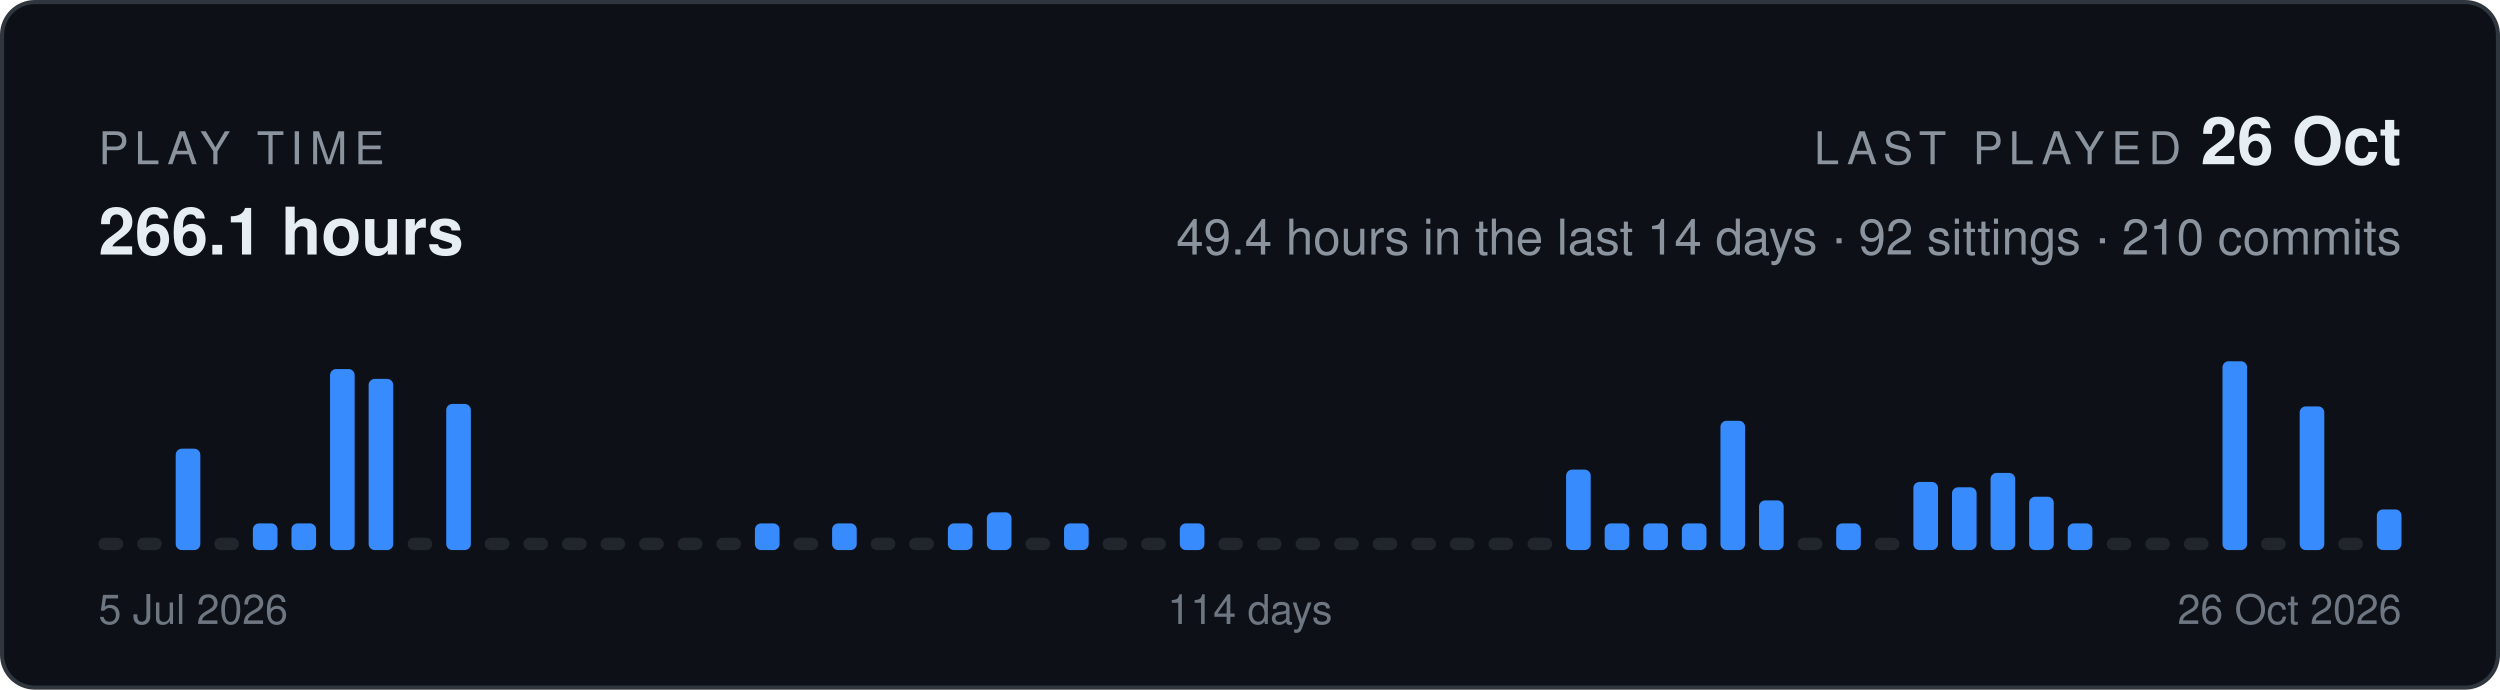
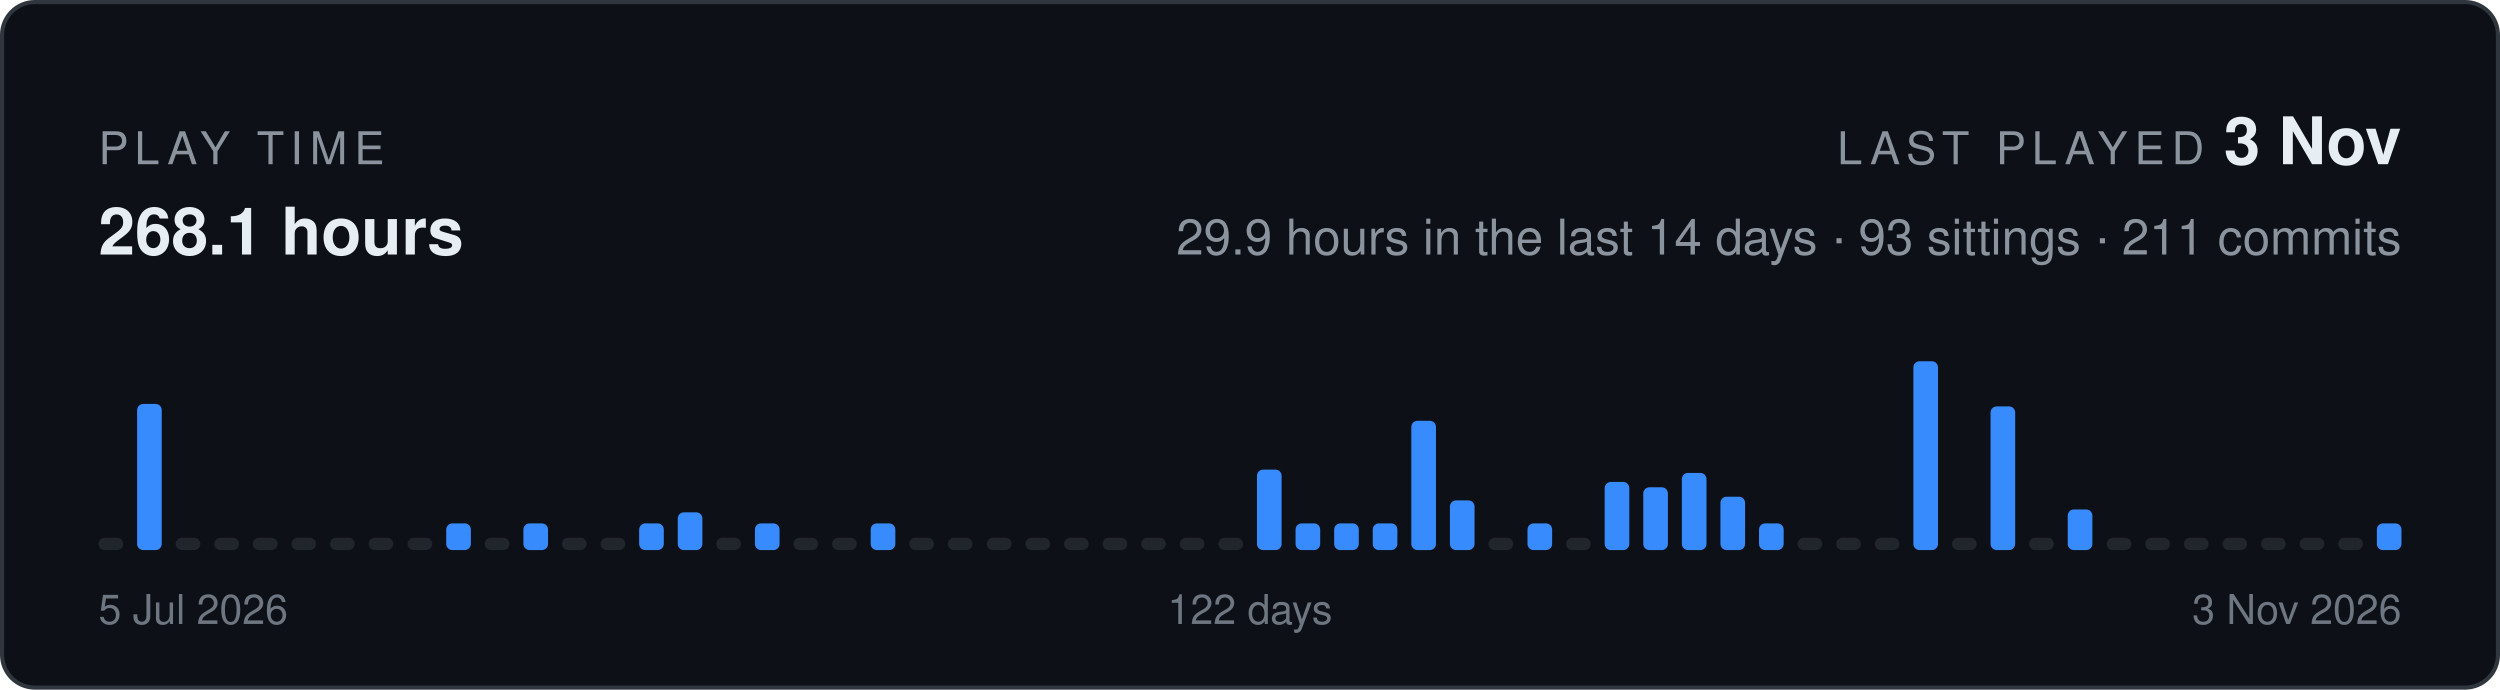
- <svg xmlns="http://www.w3.org/2000/svg" width="609" height="168" viewBox="0 0 609 168" role="img" aria-label="Play time: 266.1 hours over 210 commits, last played 26 Oct">
+ <svg xmlns="http://www.w3.org/2000/svg" width="609" height="168" viewBox="0 0 609 168" role="img" aria-label="Play time: 268.1 hours over 211 commits, last played 3 Nov">
  <style>
    .card { fill: #0d1117; stroke: #30363d }
    text { font-family: -apple-system, BlinkMacSystemFont, "Segoe UI", Helvetica, Arial, sans-serif }
    .label { font-size: 11px; letter-spacing: 1.7px; fill: #8b949e }
    .stat { font-size: 16px; font-weight: 600; letter-spacing: normal; fill: #e6edf3 }
    .note { font-size: 12px; fill: #8b949e }
    .axis { font-size: 10px; fill: #6e7681 }
    .bar { fill: #388bfd }
    .bar-quiet { fill: #21262d }
  </style>
  <rect class="card" x="0.5" y="0.5" width="608" height="167" rx="8" />
  <text class="label" x="24" y="40">PLAY TIME</text>
-   <text class="stat" x="24" y="62">266.1 hours</text>
-   <text class="label" x="585" y="40" text-anchor="end">LAST PLAYED <tspan class="stat">26 Oct</tspan>
+   <text class="stat" x="24" y="62">268.1 hours</text>
+   <text class="label" x="585" y="40" text-anchor="end">LAST PLAYED <tspan class="stat">3 Nov</tspan>
  </text>
-   <text class="note" x="585" y="62" text-anchor="end">49.4 hours in the last 14 days   ·   92 sittings   ·   210 commits</text>
+   <text class="note" x="585" y="62" text-anchor="end">29.9 hours in the last 14 days   ·   93 sittings   ·   211 commits</text>
  <rect class="bar-quiet" x="24.0" y="131.0" width="6" height="3.0" rx="1.5" />
-   <rect class="bar-quiet" x="33.4" y="131.0" width="6" height="3.0" rx="1.5" />
-   <rect class="bar" x="42.8" y="109.3" width="6" height="24.7" rx="1.5" />
+   <rect class="bar" x="33.4" y="98.4" width="6" height="35.6" rx="1.5" />
+   <rect class="bar-quiet" x="42.8" y="131.0" width="6" height="3.0" rx="1.5" />
  <rect class="bar-quiet" x="52.2" y="131.0" width="6" height="3.0" rx="1.5" />
-   <rect class="bar" x="61.6" y="127.5" width="6" height="6.5" rx="1.5" />
-   <rect class="bar" x="71.0" y="127.5" width="6" height="6.5" rx="1.5" />
-   <rect class="bar" x="80.4" y="89.9" width="6" height="44.1" rx="1.5" />
-   <rect class="bar" x="89.8" y="92.3" width="6" height="41.7" rx="1.5" />
+   <rect class="bar-quiet" x="61.6" y="131.0" width="6" height="3.0" rx="1.5" />
+   <rect class="bar-quiet" x="71.0" y="131.0" width="6" height="3.0" rx="1.5" />
+   <rect class="bar-quiet" x="80.4" y="131.0" width="6" height="3.0" rx="1.5" />
+   <rect class="bar-quiet" x="89.8" y="131.0" width="6" height="3.0" rx="1.5" />
  <rect class="bar-quiet" x="99.3" y="131.0" width="6" height="3.0" rx="1.5" />
-   <rect class="bar" x="108.7" y="98.4" width="6" height="35.6" rx="1.5" />
+   <rect class="bar" x="108.7" y="127.5" width="6" height="6.5" rx="1.5" />
  <rect class="bar-quiet" x="118.1" y="131.0" width="6" height="3.0" rx="1.5" />
-   <rect class="bar-quiet" x="127.5" y="131.0" width="6" height="3.0" rx="1.5" />
+   <rect class="bar" x="127.5" y="127.5" width="6" height="6.5" rx="1.5" />
  <rect class="bar-quiet" x="136.9" y="131.0" width="6" height="3.0" rx="1.5" />
  <rect class="bar-quiet" x="146.3" y="131.0" width="6" height="3.0" rx="1.5" />
-   <rect class="bar-quiet" x="155.7" y="131.0" width="6" height="3.0" rx="1.5" />
-   <rect class="bar-quiet" x="165.1" y="131.0" width="6" height="3.0" rx="1.5" />
+   <rect class="bar" x="155.7" y="127.5" width="6" height="6.5" rx="1.5" />
+   <rect class="bar" x="165.1" y="124.8" width="6" height="9.2" rx="1.5" />
  <rect class="bar-quiet" x="174.5" y="131.0" width="6" height="3.0" rx="1.5" />
  <rect class="bar" x="183.9" y="127.5" width="6" height="6.5" rx="1.5" />
  <rect class="bar-quiet" x="193.3" y="131.0" width="6" height="3.0" rx="1.5" />
-   <rect class="bar" x="202.7" y="127.5" width="6" height="6.5" rx="1.5" />
-   <rect class="bar-quiet" x="212.1" y="131.0" width="6" height="3.0" rx="1.5" />
+   <rect class="bar-quiet" x="202.7" y="131.0" width="6" height="3.0" rx="1.5" />
+   <rect class="bar" x="212.1" y="127.5" width="6" height="6.5" rx="1.5" />
  <rect class="bar-quiet" x="221.5" y="131.0" width="6" height="3.0" rx="1.5" />
-   <rect class="bar" x="230.9" y="127.5" width="6" height="6.5" rx="1.5" />
-   <rect class="bar" x="240.4" y="124.8" width="6" height="9.2" rx="1.5" />
+   <rect class="bar-quiet" x="230.9" y="131.0" width="6" height="3.0" rx="1.5" />
+   <rect class="bar-quiet" x="240.4" y="131.0" width="6" height="3.0" rx="1.5" />
  <rect class="bar-quiet" x="249.8" y="131.0" width="6" height="3.0" rx="1.5" />
-   <rect class="bar" x="259.2" y="127.5" width="6" height="6.5" rx="1.5" />
+   <rect class="bar-quiet" x="259.2" y="131.0" width="6" height="3.0" rx="1.5" />
  <rect class="bar-quiet" x="268.6" y="131.0" width="6" height="3.0" rx="1.5" />
  <rect class="bar-quiet" x="278.0" y="131.0" width="6" height="3.0" rx="1.5" />
-   <rect class="bar" x="287.4" y="127.5" width="6" height="6.5" rx="1.5" />
+   <rect class="bar-quiet" x="287.4" y="131.0" width="6" height="3.0" rx="1.5" />
  <rect class="bar-quiet" x="296.8" y="131.0" width="6" height="3.0" rx="1.5" />
-   <rect class="bar-quiet" x="306.2" y="131.0" width="6" height="3.0" rx="1.5" />
-   <rect class="bar-quiet" x="315.6" y="131.0" width="6" height="3.0" rx="1.5" />
-   <rect class="bar-quiet" x="325.0" y="131.0" width="6" height="3.0" rx="1.5" />
-   <rect class="bar-quiet" x="334.4" y="131.0" width="6" height="3.0" rx="1.5" />
-   <rect class="bar-quiet" x="343.8" y="131.0" width="6" height="3.0" rx="1.5" />
-   <rect class="bar-quiet" x="353.2" y="131.0" width="6" height="3.0" rx="1.5" />
+   <rect class="bar" x="306.2" y="114.4" width="6" height="19.6" rx="1.5" />
+   <rect class="bar" x="315.6" y="127.5" width="6" height="6.5" rx="1.5" />
+   <rect class="bar" x="325.0" y="127.5" width="6" height="6.5" rx="1.5" />
+   <rect class="bar" x="334.4" y="127.5" width="6" height="6.5" rx="1.5" />
+   <rect class="bar" x="343.8" y="102.5" width="6" height="31.5" rx="1.5" />
+   <rect class="bar" x="353.2" y="121.9" width="6" height="12.1" rx="1.5" />
  <rect class="bar-quiet" x="362.6" y="131.0" width="6" height="3.0" rx="1.5" />
-   <rect class="bar-quiet" x="372.1" y="131.0" width="6" height="3.0" rx="1.5" />
-   <rect class="bar" x="381.5" y="114.4" width="6" height="19.6" rx="1.5" />
-   <rect class="bar" x="390.9" y="127.5" width="6" height="6.5" rx="1.5" />
-   <rect class="bar" x="400.3" y="127.5" width="6" height="6.5" rx="1.5" />
-   <rect class="bar" x="409.7" y="127.5" width="6" height="6.5" rx="1.5" />
-   <rect class="bar" x="419.1" y="102.5" width="6" height="31.5" rx="1.5" />
-   <rect class="bar" x="428.5" y="121.9" width="6" height="12.1" rx="1.5" />
+   <rect class="bar" x="372.1" y="127.5" width="6" height="6.5" rx="1.5" />
+   <rect class="bar-quiet" x="381.5" y="131.0" width="6" height="3.0" rx="1.5" />
+   <rect class="bar" x="390.9" y="117.4" width="6" height="16.6" rx="1.5" />
+   <rect class="bar" x="400.3" y="118.7" width="6" height="15.3" rx="1.5" />
+   <rect class="bar" x="409.7" y="115.2" width="6" height="18.8" rx="1.5" />
+   <rect class="bar" x="419.1" y="121.0" width="6" height="13.0" rx="1.5" />
+   <rect class="bar" x="428.5" y="127.5" width="6" height="6.5" rx="1.5" />
  <rect class="bar-quiet" x="437.9" y="131.0" width="6" height="3.0" rx="1.5" />
-   <rect class="bar" x="447.3" y="127.5" width="6" height="6.5" rx="1.5" />
+   <rect class="bar-quiet" x="447.3" y="131.0" width="6" height="3.0" rx="1.5" />
  <rect class="bar-quiet" x="456.7" y="131.0" width="6" height="3.0" rx="1.5" />
-   <rect class="bar" x="466.1" y="117.4" width="6" height="16.6" rx="1.5" />
-   <rect class="bar" x="475.5" y="118.7" width="6" height="15.3" rx="1.5" />
-   <rect class="bar" x="484.9" y="115.2" width="6" height="18.8" rx="1.5" />
-   <rect class="bar" x="494.3" y="121.0" width="6" height="13.0" rx="1.5" />
-   <rect class="bar" x="503.7" y="127.5" width="6" height="6.5" rx="1.5" />
+   <rect class="bar" x="466.1" y="88.0" width="6" height="46.0" rx="1.5" />
+   <rect class="bar-quiet" x="475.5" y="131.0" width="6" height="3.0" rx="1.5" />
+   <rect class="bar" x="484.9" y="99.0" width="6" height="35.0" rx="1.5" />
+   <rect class="bar-quiet" x="494.3" y="131.0" width="6" height="3.0" rx="1.5" />
+   <rect class="bar" x="503.7" y="124.1" width="6" height="9.9" rx="1.5" />
  <rect class="bar-quiet" x="513.2" y="131.0" width="6" height="3.0" rx="1.5" />
  <rect class="bar-quiet" x="522.6" y="131.0" width="6" height="3.0" rx="1.5" />
  <rect class="bar-quiet" x="532.0" y="131.0" width="6" height="3.0" rx="1.5" />
-   <rect class="bar" x="541.4" y="88.0" width="6" height="46.0" rx="1.5" />
+   <rect class="bar-quiet" x="541.4" y="131.0" width="6" height="3.0" rx="1.5" />
  <rect class="bar-quiet" x="550.8" y="131.0" width="6" height="3.0" rx="1.5" />
-   <rect class="bar" x="560.2" y="99.0" width="6" height="35.0" rx="1.5" />
+   <rect class="bar-quiet" x="560.2" y="131.0" width="6" height="3.0" rx="1.5" />
  <rect class="bar-quiet" x="569.6" y="131.0" width="6" height="3.0" rx="1.5" />
-   <rect class="bar" x="579.0" y="124.1" width="6" height="9.9" rx="1.5" />
+   <rect class="bar" x="579.0" y="127.5" width="6" height="6.5" rx="1.5" />
  <text class="axis" x="24" y="152">5 Jul 2026</text>
-   <text class="axis" x="304.5" y="152" text-anchor="middle">114 days</text>
-   <text class="axis" x="585" y="152" text-anchor="end">26 Oct 2026</text>
+   <text class="axis" x="304.5" y="152" text-anchor="middle">122 days</text>
+   <text class="axis" x="585" y="152" text-anchor="end">3 Nov 2026</text>
</svg>
